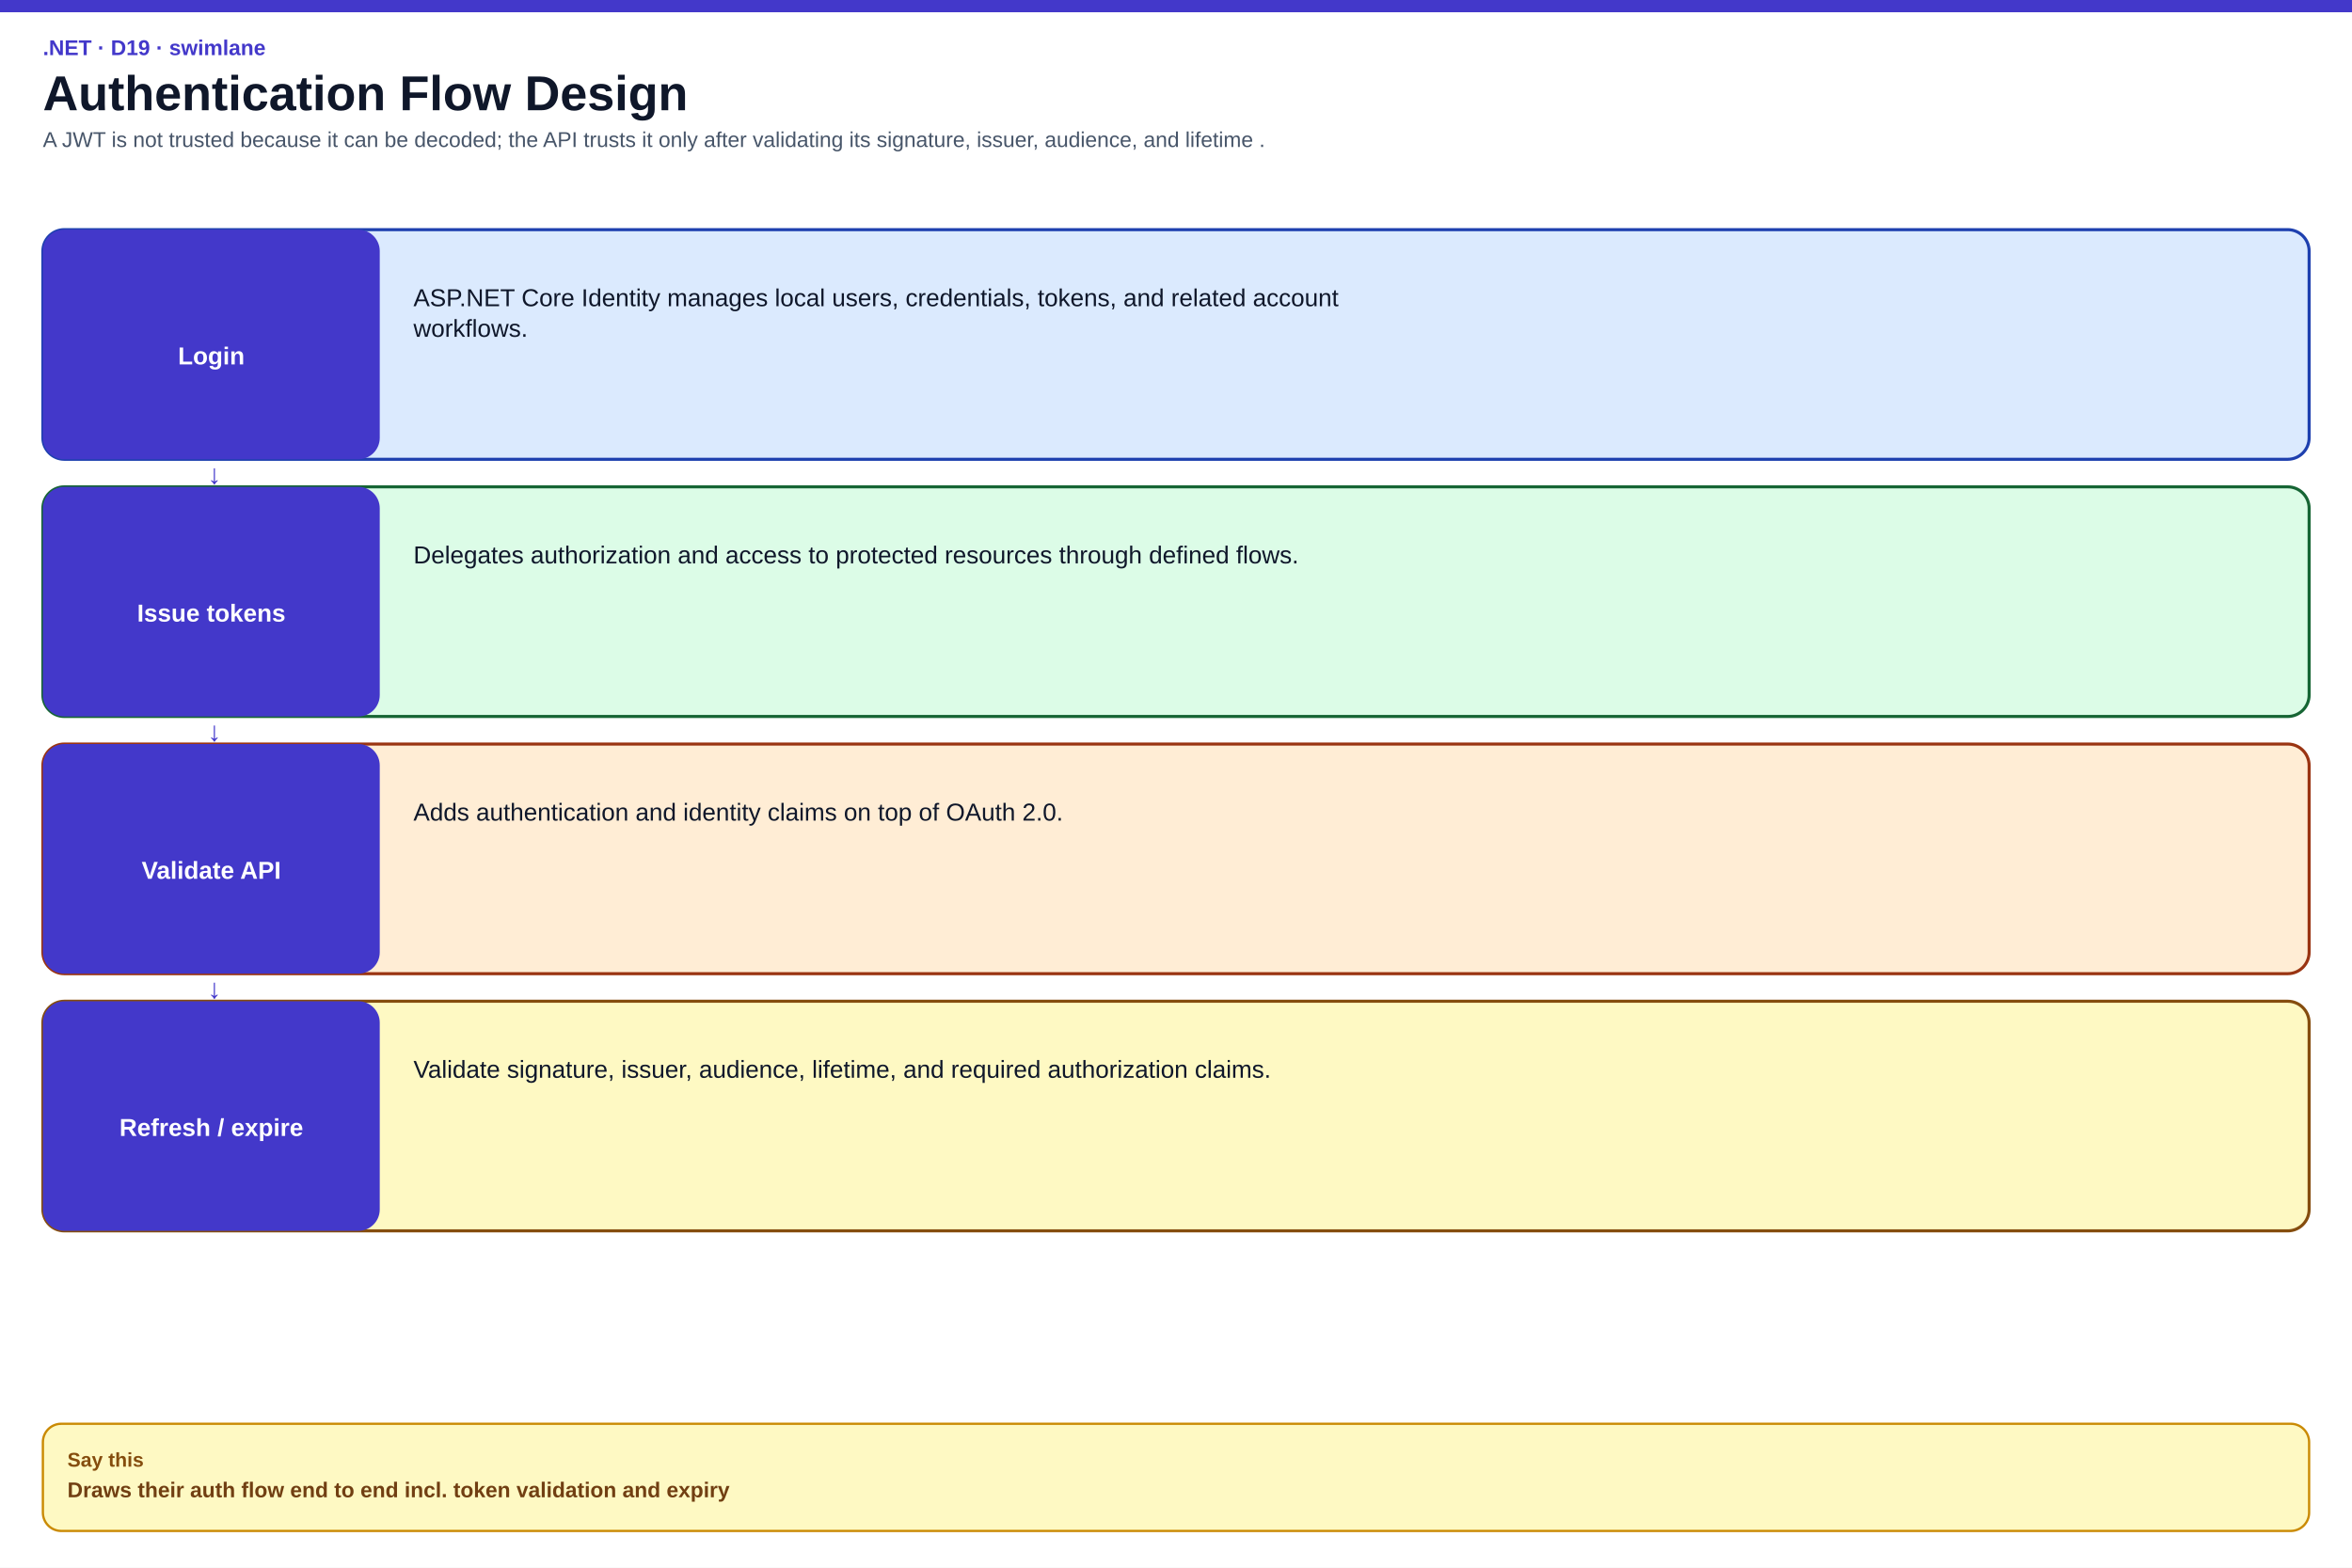
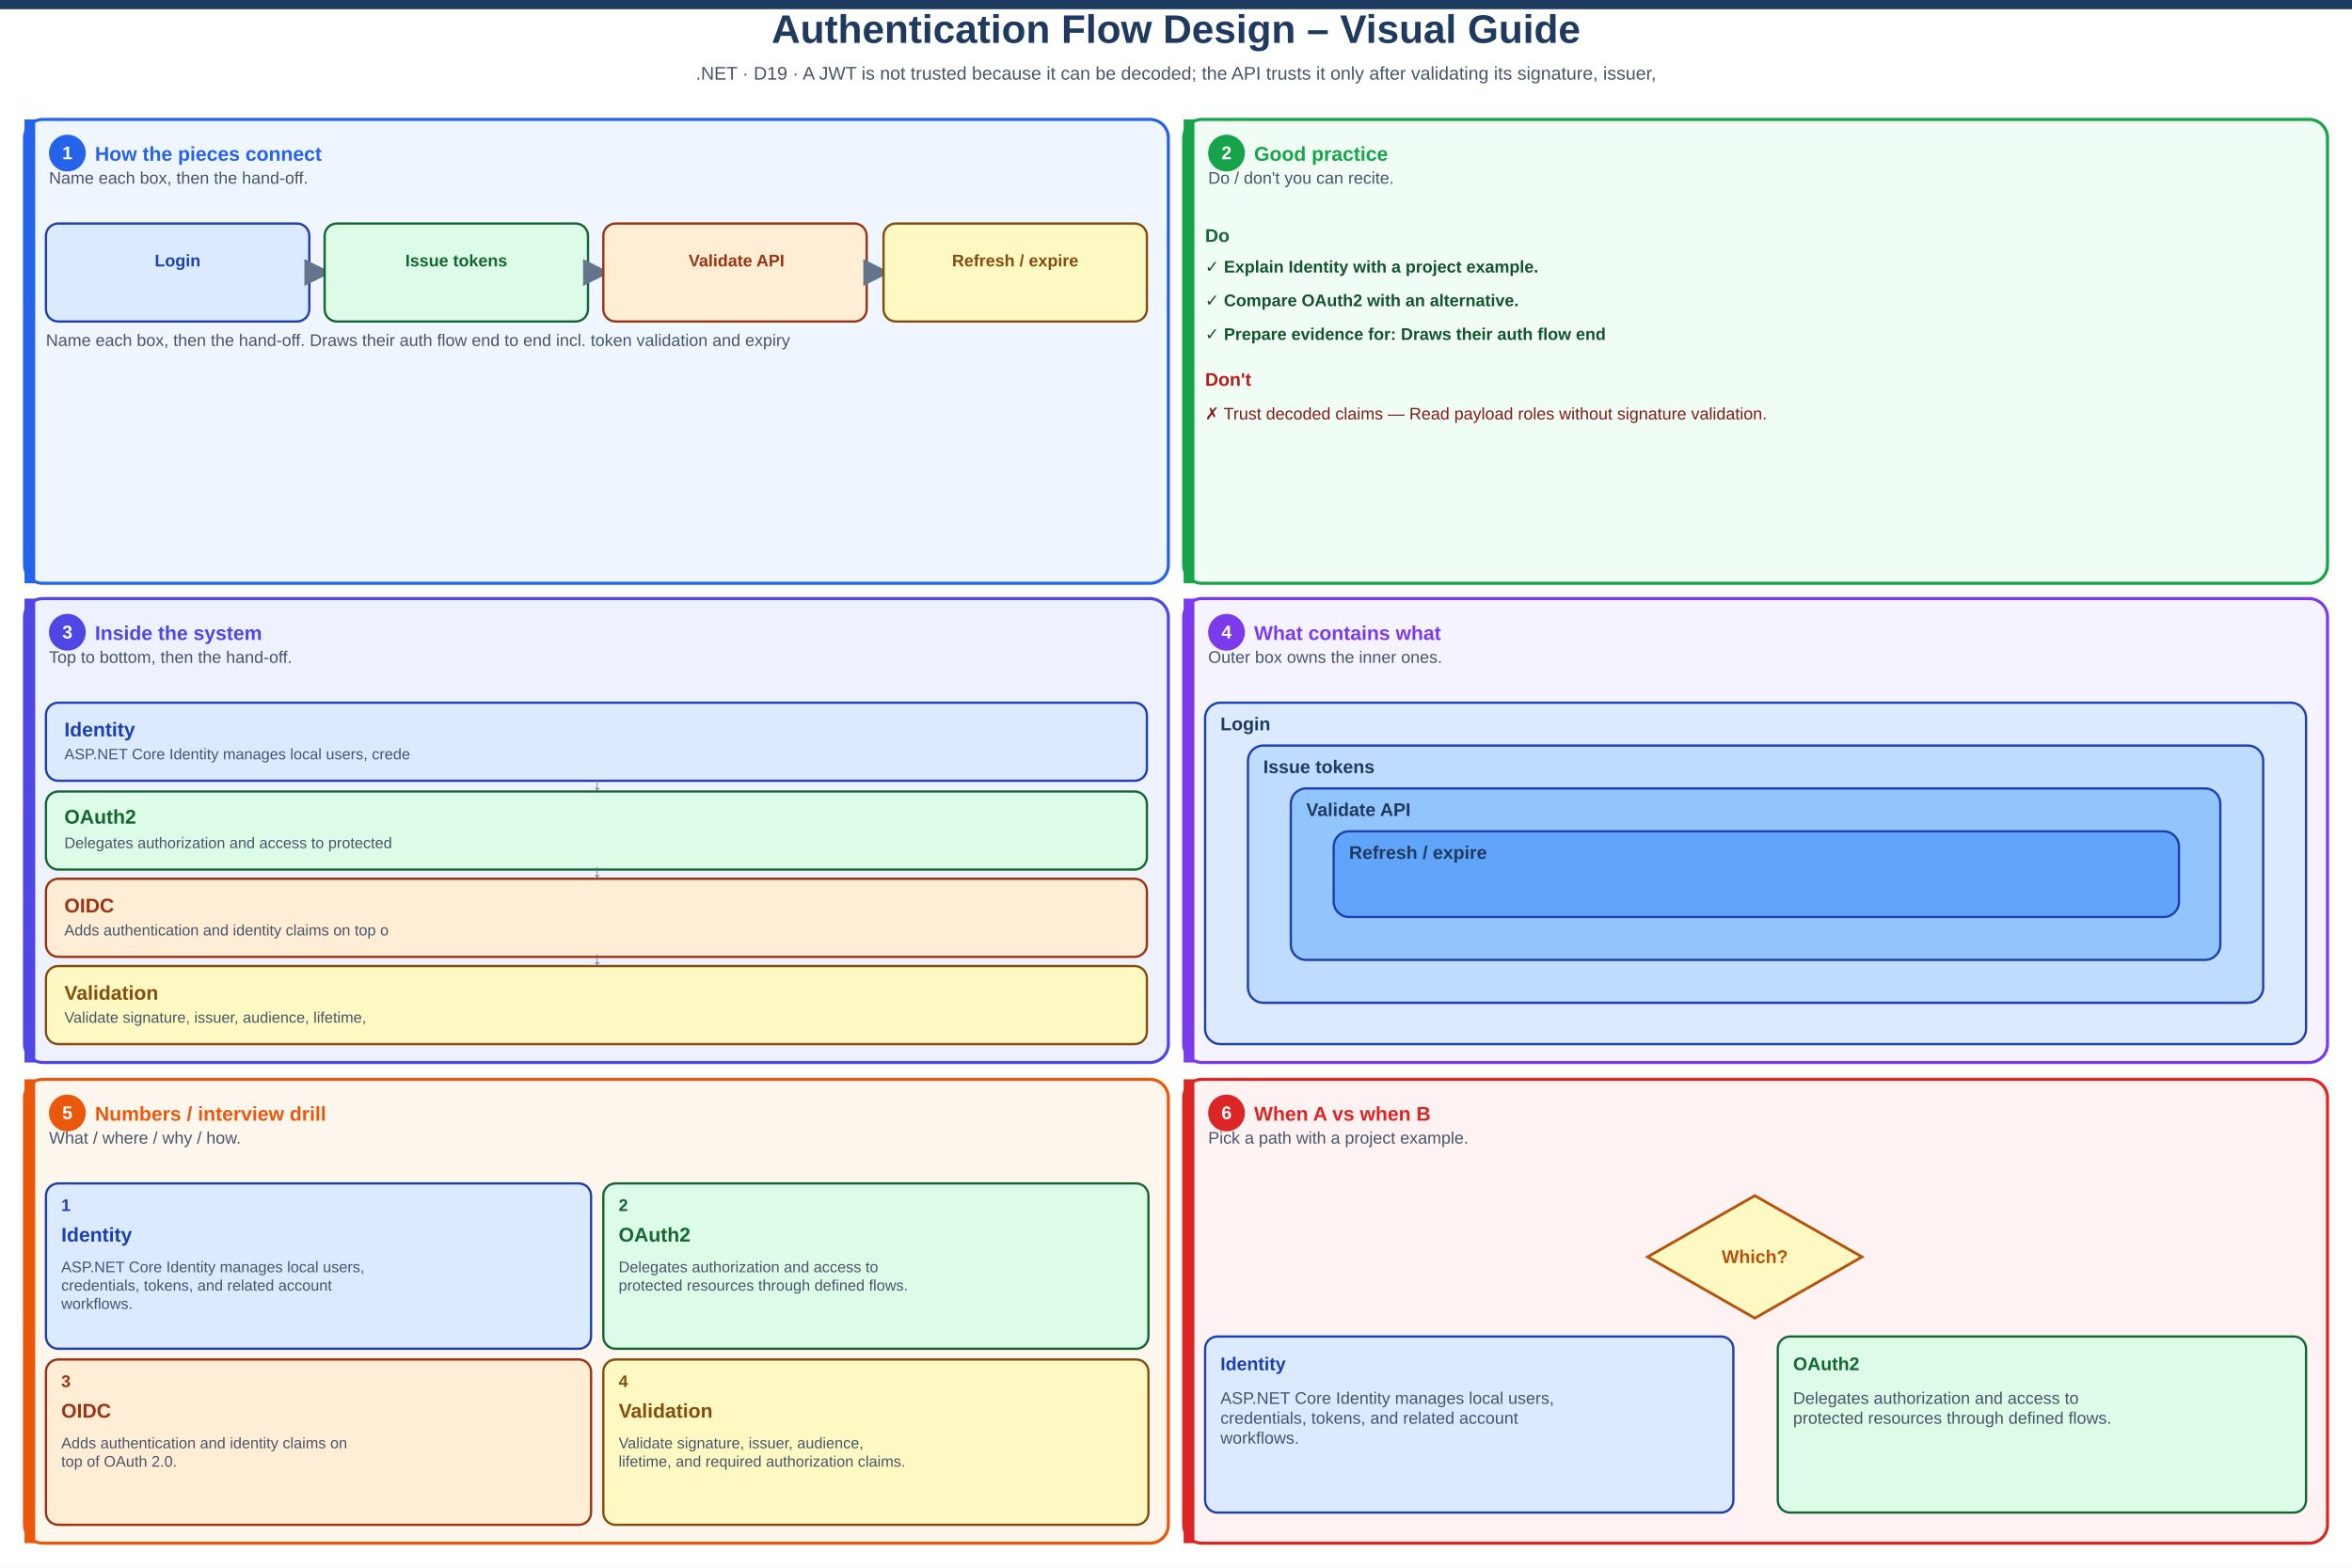
<svg xmlns="http://www.w3.org/2000/svg" width="1536" height="1024" viewBox="0 0 1536 1024">
  <defs>
    <marker id="arrow" markerWidth="8" markerHeight="8" refX="6" refY="4" orient="auto">
      <path d="M0,0 L8,4 L0,8 z" fill="#64748b" />
    </marker>
  </defs>
  <rect x="0" y="0" width="1536" height="1024" rx="0" fill="#ffffff" />
-   <rect x="0" y="0" width="1536" height="8" rx="0" fill="#4338ca" />
-   <text x="28" y="36" fill="#4338ca" font-size="14" font-weight="700" text-anchor="start" font-family="Segoe UI,Arial,sans-serif">.NET  ·  D19  ·  swimlane</text>
-   <text x="28" y="72" fill="#0f172a" font-size="32" font-weight="800" text-anchor="start" font-family="Segoe UI,Arial,sans-serif">Authentication Flow Design</text>
-   <text x="28" y="96" fill="#475569" font-size="14" font-weight="500" text-anchor="start" font-family="Segoe UI,Arial,sans-serif">
-     <tspan x="28" dy="0">A JWT is not trusted because it can be decoded; the API trusts it only after validating its signature, issuer, audience, and lifetime .</tspan>
+   <rect x="0" y="0" width="1536" height="6" rx="0" fill="#1e3a5f" />
+   <text x="768" y="28" fill="#1e3a5f" font-size="26" font-weight="800" text-anchor="middle" font-family="Segoe UI,Arial,sans-serif">Authentication Flow Design  –  Visual Guide</text>
+   <text x="768" y="52" fill="#475569" font-size="12" font-weight="500" text-anchor="middle" font-family="Segoe UI,Arial,sans-serif">.NET  ·  D19  ·  A JWT is not trusted because it can be decoded; the API trusts it only after validating its signature, issuer,</text>
+   <rect x="16" y="78" width="747" height="303" rx="12" fill="#eff6ff" stroke="#2563eb" stroke-width="2" />
+   <rect x="16" y="78" width="7" height="303" rx="0" fill="#2563eb" />
+   <circle cx="44" cy="100" r="12" fill="#2563eb" />
+   <text x="44" y="104" fill="#fff" font-size="12" font-weight="800" text-anchor="middle" font-family="Segoe UI,Arial,sans-serif">1</text>
+   <text x="62" y="105" fill="#2563eb" font-size="13" font-weight="800" text-anchor="start" font-family="Segoe UI,Arial,sans-serif">How the pieces connect</text>
+   <text x="32" y="120" fill="#475569" font-size="11" font-weight="500" text-anchor="start" font-family="Segoe UI,Arial,sans-serif">
+     <tspan x="32" dy="0">Name each box, then the hand-off.</tspan>
  </text>
-   <rect x="28" y="150" width="1480" height="150" rx="14" fill="#dbeafe" stroke="#1e40af" stroke-width="2" />
-   <rect x="28" y="150" width="220" height="150" rx="14" fill="#4338ca" />
-   <text x="138" y="238" fill="#fff" font-size="16" font-weight="800" text-anchor="middle" font-family="Segoe UI,Arial,sans-serif">Login</text>
-   <text x="270" y="200" fill="#0f172a" font-size="16" font-weight="500" text-anchor="start" font-family="Segoe UI,Arial,sans-serif">
-     <tspan x="270" dy="0">ASP.NET Core Identity manages local users, credentials, tokens, and related account</tspan>
-     <tspan x="270" dy="20">workflows.</tspan>
+   <rect x="30" y="146" width="172" height="64" rx="8" fill="#dbeafe" stroke="#1e40af" stroke-width="1.5" />
+   <text x="116" y="174" fill="#1e40af" font-size="11" font-weight="800" text-anchor="middle" font-family="Segoe UI,Arial,sans-serif">
+     <tspan x="116" dy="0">Login</tspan>
  </text>
-   <text x="140" y="316" fill="#4338ca" font-size="18" font-weight="800" text-anchor="middle" font-family="Segoe UI,Arial,sans-serif">↓</text>
-   <rect x="28" y="318" width="1480" height="150" rx="14" fill="#dcfce7" stroke="#166534" stroke-width="2" />
-   <rect x="28" y="318" width="220" height="150" rx="14" fill="#4338ca" />
-   <text x="138" y="406" fill="#fff" font-size="16" font-weight="800" text-anchor="middle" font-family="Segoe UI,Arial,sans-serif">Issue tokens</text>
-   <text x="270" y="368" fill="#0f172a" font-size="16" font-weight="500" text-anchor="start" font-family="Segoe UI,Arial,sans-serif">
-     <tspan x="270" dy="0">Delegates authorization and access to protected resources through defined flows.</tspan>
+   <line x1="202" y1="178" x2="212" y2="178" stroke="#1e40af" stroke-width="2.2" marker-end="url(#arrow)" />
+   <rect x="212" y="146" width="172" height="64" rx="8" fill="#dcfce7" stroke="#166534" stroke-width="1.5" />
+   <text x="298" y="174" fill="#166534" font-size="11" font-weight="800" text-anchor="middle" font-family="Segoe UI,Arial,sans-serif">
+     <tspan x="298" dy="0">Issue tokens</tspan>
  </text>
-   <text x="140" y="484" fill="#4338ca" font-size="18" font-weight="800" text-anchor="middle" font-family="Segoe UI,Arial,sans-serif">↓</text>
-   <rect x="28" y="486" width="1480" height="150" rx="14" fill="#ffedd5" stroke="#9a3412" stroke-width="2" />
-   <rect x="28" y="486" width="220" height="150" rx="14" fill="#4338ca" />
-   <text x="138" y="574" fill="#fff" font-size="16" font-weight="800" text-anchor="middle" font-family="Segoe UI,Arial,sans-serif">Validate API</text>
-   <text x="270" y="536" fill="#0f172a" font-size="16" font-weight="500" text-anchor="start" font-family="Segoe UI,Arial,sans-serif">
-     <tspan x="270" dy="0">Adds authentication and identity claims on top of OAuth 2.0.</tspan>
+   <line x1="384" y1="178" x2="394" y2="178" stroke="#1e40af" stroke-width="2.2" marker-end="url(#arrow)" />
+   <rect x="394" y="146" width="172" height="64" rx="8" fill="#ffedd5" stroke="#9a3412" stroke-width="1.5" />
+   <text x="481" y="174" fill="#9a3412" font-size="11" font-weight="800" text-anchor="middle" font-family="Segoe UI,Arial,sans-serif">
+     <tspan x="481" dy="0">Validate API</tspan>
  </text>
-   <text x="140" y="652" fill="#4338ca" font-size="18" font-weight="800" text-anchor="middle" font-family="Segoe UI,Arial,sans-serif">↓</text>
-   <rect x="28" y="654" width="1480" height="150" rx="14" fill="#fef9c3" stroke="#854d0e" stroke-width="2" />
-   <rect x="28" y="654" width="220" height="150" rx="14" fill="#4338ca" />
-   <text x="138" y="742" fill="#fff" font-size="16" font-weight="800" text-anchor="middle" font-family="Segoe UI,Arial,sans-serif">Refresh / expire</text>
-   <text x="270" y="704" fill="#0f172a" font-size="16" font-weight="500" text-anchor="start" font-family="Segoe UI,Arial,sans-serif">
-     <tspan x="270" dy="0">Validate signature, issuer, audience, lifetime, and required authorization claims.</tspan>
+   <line x1="567" y1="178" x2="577" y2="178" stroke="#1e40af" stroke-width="2.2" marker-end="url(#arrow)" />
+   <rect x="577" y="146" width="172" height="64" rx="8" fill="#fef9c3" stroke="#854d0e" stroke-width="1.5" />
+   <text x="663" y="174" fill="#854d0e" font-size="11" font-weight="800" text-anchor="middle" font-family="Segoe UI,Arial,sans-serif">
+     <tspan x="663" dy="0">Refresh / expire</tspan>
  </text>
-   <rect x="28" y="930" width="1480" height="70" rx="12" fill="#fef9c3" stroke="#ca8a04" stroke-width="1.5" />
-   <text x="44" y="958" fill="#854d0e" font-size="13" font-weight="800" text-anchor="start" font-family="Segoe UI,Arial,sans-serif">Say this</text>
-   <text x="44" y="978" fill="#713f12" font-size="14" font-weight="600" text-anchor="start" font-family="Segoe UI,Arial,sans-serif">
-     <tspan x="44" dy="0">Draws their auth flow end to end incl. token validation and expiry</tspan>
+   <text x="30" y="226" fill="#475569" font-size="11" font-weight="500" text-anchor="start" font-family="Segoe UI,Arial,sans-serif">
+     <tspan x="30" dy="0">Name each box, then the hand-off. Draws their auth flow end to end incl. token validation and expiry</tspan>
+   </text>
+   <rect x="773" y="78" width="747" height="303" rx="12" fill="#f0fdf4" stroke="#16a34a" stroke-width="2" />
+   <rect x="773" y="78" width="7" height="303" rx="0" fill="#16a34a" />
+   <circle cx="801" cy="100" r="12" fill="#16a34a" />
+   <text x="801" y="104" fill="#fff" font-size="12" font-weight="800" text-anchor="middle" font-family="Segoe UI,Arial,sans-serif">2</text>
+   <text x="819" y="105" fill="#16a34a" font-size="13" font-weight="800" text-anchor="start" font-family="Segoe UI,Arial,sans-serif">Good practice</text>
+   <text x="789" y="120" fill="#475569" font-size="11" font-weight="500" text-anchor="start" font-family="Segoe UI,Arial,sans-serif">
+     <tspan x="789" dy="0">Do / don't you can recite.</tspan>
+   </text>
+   <text x="787" y="158" fill="#166534" font-size="12" font-weight="800" text-anchor="start" font-family="Segoe UI,Arial,sans-serif">Do</text>
+   <text x="787" y="178" fill="#14532d" font-size="11" font-weight="600" text-anchor="start" font-family="Segoe UI,Arial,sans-serif">✓  Explain Identity with a project example.</text>
+   <text x="787" y="200" fill="#14532d" font-size="11" font-weight="600" text-anchor="start" font-family="Segoe UI,Arial,sans-serif">✓  Compare OAuth2 with an alternative.</text>
+   <text x="787" y="222" fill="#14532d" font-size="11" font-weight="600" text-anchor="start" font-family="Segoe UI,Arial,sans-serif">✓  Prepare evidence for: Draws their auth flow end </text>
+   <text x="787" y="252" fill="#b91c1c" font-size="12" font-weight="800" text-anchor="start" font-family="Segoe UI,Arial,sans-serif">Don't</text>
+   <text x="787" y="274" fill="#7f1d1d" font-size="11" font-weight="500" text-anchor="start" font-family="Segoe UI,Arial,sans-serif">
+     <tspan x="787" dy="0">✗ Trust decoded claims — Read payload roles without signature validation.</tspan>
+   </text>
+   <rect x="16" y="391" width="747" height="303" rx="12" fill="#eef2ff" stroke="#4f46e5" stroke-width="2" />
+   <rect x="16" y="391" width="7" height="303" rx="0" fill="#4f46e5" />
+   <circle cx="44" cy="413" r="12" fill="#4f46e5" />
+   <text x="44" y="417" fill="#fff" font-size="12" font-weight="800" text-anchor="middle" font-family="Segoe UI,Arial,sans-serif">3</text>
+   <text x="62" y="418" fill="#4f46e5" font-size="13" font-weight="800" text-anchor="start" font-family="Segoe UI,Arial,sans-serif">Inside the system</text>
+   <text x="32" y="433" fill="#475569" font-size="11" font-weight="500" text-anchor="start" font-family="Segoe UI,Arial,sans-serif">
+     <tspan x="32" dy="0">Top to bottom, then the hand-off.</tspan>
+   </text>
+   <rect x="30" y="459" width="719" height="51" rx="8" fill="#dbeafe" stroke="#1e40af" stroke-width="1.5" />
+   <text x="42" y="481" fill="#1e40af" font-size="13" font-weight="800" text-anchor="start" font-family="Segoe UI,Arial,sans-serif">Identity</text>
+   <text x="42" y="496" fill="#475569" font-size="10" font-weight="500" text-anchor="start" font-family="Segoe UI,Arial,sans-serif">ASP.NET Core Identity manages local users, crede</text>
+   <text x="390" y="516" fill="#64748b" font-size="12" font-weight="800" text-anchor="middle" font-family="Segoe UI,Arial,sans-serif">↓</text>
+   <rect x="30" y="517" width="719" height="51" rx="8" fill="#dcfce7" stroke="#166534" stroke-width="1.5" />
+   <text x="42" y="538" fill="#166534" font-size="13" font-weight="800" text-anchor="start" font-family="Segoe UI,Arial,sans-serif">OAuth2</text>
+   <text x="42" y="554" fill="#475569" font-size="10" font-weight="500" text-anchor="start" font-family="Segoe UI,Arial,sans-serif">Delegates authorization and access to protected </text>
+   <text x="390" y="573" fill="#64748b" font-size="12" font-weight="800" text-anchor="middle" font-family="Segoe UI,Arial,sans-serif">↓</text>
+   <rect x="30" y="574" width="719" height="51" rx="8" fill="#ffedd5" stroke="#9a3412" stroke-width="1.5" />
+   <text x="42" y="596" fill="#9a3412" font-size="13" font-weight="800" text-anchor="start" font-family="Segoe UI,Arial,sans-serif">OIDC</text>
+   <text x="42" y="611" fill="#475569" font-size="10" font-weight="500" text-anchor="start" font-family="Segoe UI,Arial,sans-serif">Adds authentication and identity claims on top o</text>
+   <text x="390" y="630" fill="#64748b" font-size="12" font-weight="800" text-anchor="middle" font-family="Segoe UI,Arial,sans-serif">↓</text>
+   <rect x="30" y="631" width="719" height="51" rx="8" fill="#fef9c3" stroke="#854d0e" stroke-width="1.5" />
+   <text x="42" y="653" fill="#854d0e" font-size="13" font-weight="800" text-anchor="start" font-family="Segoe UI,Arial,sans-serif">Validation</text>
+   <text x="42" y="668" fill="#475569" font-size="10" font-weight="500" text-anchor="start" font-family="Segoe UI,Arial,sans-serif">Validate signature, issuer, audience, lifetime, </text>
+   <rect x="773" y="391" width="747" height="303" rx="12" fill="#f5f3ff" stroke="#7c3aed" stroke-width="2" />
+   <rect x="773" y="391" width="7" height="303" rx="0" fill="#7c3aed" />
+   <circle cx="801" cy="413" r="12" fill="#7c3aed" />
+   <text x="801" y="417" fill="#fff" font-size="12" font-weight="800" text-anchor="middle" font-family="Segoe UI,Arial,sans-serif">4</text>
+   <text x="819" y="418" fill="#7c3aed" font-size="13" font-weight="800" text-anchor="start" font-family="Segoe UI,Arial,sans-serif">What contains what</text>
+   <text x="789" y="433" fill="#475569" font-size="11" font-weight="500" text-anchor="start" font-family="Segoe UI,Arial,sans-serif">
+     <tspan x="789" dy="0">Outer box owns the inner ones.</tspan>
+   </text>
+   <rect x="787" y="459" width="719" height="223" rx="10" fill="#dbeafe" stroke="#1e40af" stroke-width="1.5" />
+   <text x="797" y="477" fill="#1e3a5f" font-size="12" font-weight="800" text-anchor="start" font-family="Segoe UI,Arial,sans-serif">Login</text>
+   <rect x="815" y="487" width="663" height="168" rx="10" fill="#bfdbfe" stroke="#1e40af" stroke-width="1.5" />
+   <text x="825" y="505" fill="#1e3a5f" font-size="12" font-weight="800" text-anchor="start" font-family="Segoe UI,Arial,sans-serif">Issue tokens</text>
+   <rect x="843" y="515" width="607" height="112" rx="10" fill="#93c5fd" stroke="#1e40af" stroke-width="1.5" />
+   <text x="853" y="533" fill="#1e3a5f" font-size="12" font-weight="800" text-anchor="start" font-family="Segoe UI,Arial,sans-serif">Validate API</text>
+   <rect x="871" y="543" width="552" height="56" rx="10" fill="#60a5fa" stroke="#1e40af" stroke-width="1.5" />
+   <text x="881" y="561" fill="#1e3a5f" font-size="12" font-weight="800" text-anchor="start" font-family="Segoe UI,Arial,sans-serif">Refresh / expire</text>
+   <rect x="16" y="705" width="747" height="303" rx="12" fill="#fff7ed" stroke="#ea580c" stroke-width="2" />
+   <rect x="16" y="705" width="7" height="303" rx="0" fill="#ea580c" />
+   <circle cx="44" cy="727" r="12" fill="#ea580c" />
+   <text x="44" y="731" fill="#fff" font-size="12" font-weight="800" text-anchor="middle" font-family="Segoe UI,Arial,sans-serif">5</text>
+   <text x="62" y="732" fill="#ea580c" font-size="13" font-weight="800" text-anchor="start" font-family="Segoe UI,Arial,sans-serif">Numbers / interview drill</text>
+   <text x="32" y="747" fill="#475569" font-size="11" font-weight="500" text-anchor="start" font-family="Segoe UI,Arial,sans-serif">
+     <tspan x="32" dy="0">What / where / why / how.</tspan>
+   </text>
+   <rect x="30" y="773" width="356" height="108" rx="8" fill="#dbeafe" stroke="#1e40af" stroke-width="1.5" />
+   <text x="40" y="791" fill="#1e40af" font-size="11" font-weight="800" text-anchor="start" font-family="Segoe UI,Arial,sans-serif">1</text>
+   <text x="40" y="811" fill="#1e40af" font-size="13" font-weight="800" text-anchor="start" font-family="Segoe UI,Arial,sans-serif">Identity</text>
+   <text x="40" y="831" fill="#475569" font-size="10" font-weight="500" text-anchor="start" font-family="Segoe UI,Arial,sans-serif">
+     <tspan x="40" dy="0">ASP.NET Core Identity manages local users,</tspan>
+     <tspan x="40" dy="12">credentials, tokens, and related account</tspan>
+     <tspan x="40" dy="12">workflows.</tspan>
+   </text>
+   <rect x="394" y="773" width="356" height="108" rx="8" fill="#dcfce7" stroke="#166534" stroke-width="1.5" />
+   <text x="404" y="791" fill="#166534" font-size="11" font-weight="800" text-anchor="start" font-family="Segoe UI,Arial,sans-serif">2</text>
+   <text x="404" y="811" fill="#166534" font-size="13" font-weight="800" text-anchor="start" font-family="Segoe UI,Arial,sans-serif">OAuth2</text>
+   <text x="404" y="831" fill="#475569" font-size="10" font-weight="500" text-anchor="start" font-family="Segoe UI,Arial,sans-serif">
+     <tspan x="404" dy="0">Delegates authorization and access to</tspan>
+     <tspan x="404" dy="12">protected resources through defined flows.</tspan>
+   </text>
+   <rect x="30" y="888" width="356" height="108" rx="8" fill="#ffedd5" stroke="#9a3412" stroke-width="1.5" />
+   <text x="40" y="906" fill="#9a3412" font-size="11" font-weight="800" text-anchor="start" font-family="Segoe UI,Arial,sans-serif">3</text>
+   <text x="40" y="926" fill="#9a3412" font-size="13" font-weight="800" text-anchor="start" font-family="Segoe UI,Arial,sans-serif">OIDC</text>
+   <text x="40" y="946" fill="#475569" font-size="10" font-weight="500" text-anchor="start" font-family="Segoe UI,Arial,sans-serif">
+     <tspan x="40" dy="0">Adds authentication and identity claims on</tspan>
+     <tspan x="40" dy="12">top of OAuth 2.0.</tspan>
+   </text>
+   <rect x="394" y="888" width="356" height="108" rx="8" fill="#fef9c3" stroke="#854d0e" stroke-width="1.5" />
+   <text x="404" y="906" fill="#854d0e" font-size="11" font-weight="800" text-anchor="start" font-family="Segoe UI,Arial,sans-serif">4</text>
+   <text x="404" y="926" fill="#854d0e" font-size="13" font-weight="800" text-anchor="start" font-family="Segoe UI,Arial,sans-serif">Validation</text>
+   <text x="404" y="946" fill="#475569" font-size="10" font-weight="500" text-anchor="start" font-family="Segoe UI,Arial,sans-serif">
+     <tspan x="404" dy="0">Validate signature, issuer, audience,</tspan>
+     <tspan x="404" dy="12">lifetime, and required authorization claims.</tspan>
+   </text>
+   <rect x="773" y="705" width="747" height="303" rx="12" fill="#fef2f2" stroke="#dc2626" stroke-width="2" />
+   <rect x="773" y="705" width="7" height="303" rx="0" fill="#dc2626" />
+   <circle cx="801" cy="727" r="12" fill="#dc2626" />
+   <text x="801" y="731" fill="#fff" font-size="12" font-weight="800" text-anchor="middle" font-family="Segoe UI,Arial,sans-serif">6</text>
+   <text x="819" y="732" fill="#dc2626" font-size="13" font-weight="800" text-anchor="start" font-family="Segoe UI,Arial,sans-serif">When A vs when B</text>
+   <text x="789" y="747" fill="#475569" font-size="11" font-weight="500" text-anchor="start" font-family="Segoe UI,Arial,sans-serif">
+     <tspan x="789" dy="0">Pick a path with a project example.</tspan>
+   </text>
+   <polygon points="1146,781 1216,821 1146,861 1076,821" fill="#fef9c3" stroke="#b45309" stroke-width="1.8" />
+   <text x="1146" y="825" fill="#b45309" font-size="12" font-weight="800" text-anchor="middle" font-family="Segoe UI,Arial,sans-serif">Which?</text>
+   <rect x="787" y="873" width="345" height="115" rx="8" fill="#dbeafe" stroke="#1e40af" stroke-width="1.5" />
+   <rect x="1161" y="873" width="345" height="115" rx="8" fill="#dcfce7" stroke="#166534" stroke-width="1.5" />
+   <text x="797" y="895" fill="#1e40af" font-size="12" font-weight="800" text-anchor="start" font-family="Segoe UI,Arial,sans-serif">Identity</text>
+   <text x="797" y="917" fill="#475569" font-size="11" font-weight="500" text-anchor="start" font-family="Segoe UI,Arial,sans-serif">
+     <tspan x="797" dy="0">ASP.NET Core Identity manages local users,</tspan>
+     <tspan x="797" dy="13">credentials, tokens, and related account</tspan>
+     <tspan x="797" dy="13">workflows.</tspan>
+   </text>
+   <text x="1171" y="895" fill="#166534" font-size="12" font-weight="800" text-anchor="start" font-family="Segoe UI,Arial,sans-serif">OAuth2</text>
+   <text x="1171" y="917" fill="#475569" font-size="11" font-weight="500" text-anchor="start" font-family="Segoe UI,Arial,sans-serif">
+     <tspan x="1171" dy="0">Delegates authorization and access to</tspan>
+     <tspan x="1171" dy="13">protected resources through defined flows.</tspan>
  </text>
</svg>
